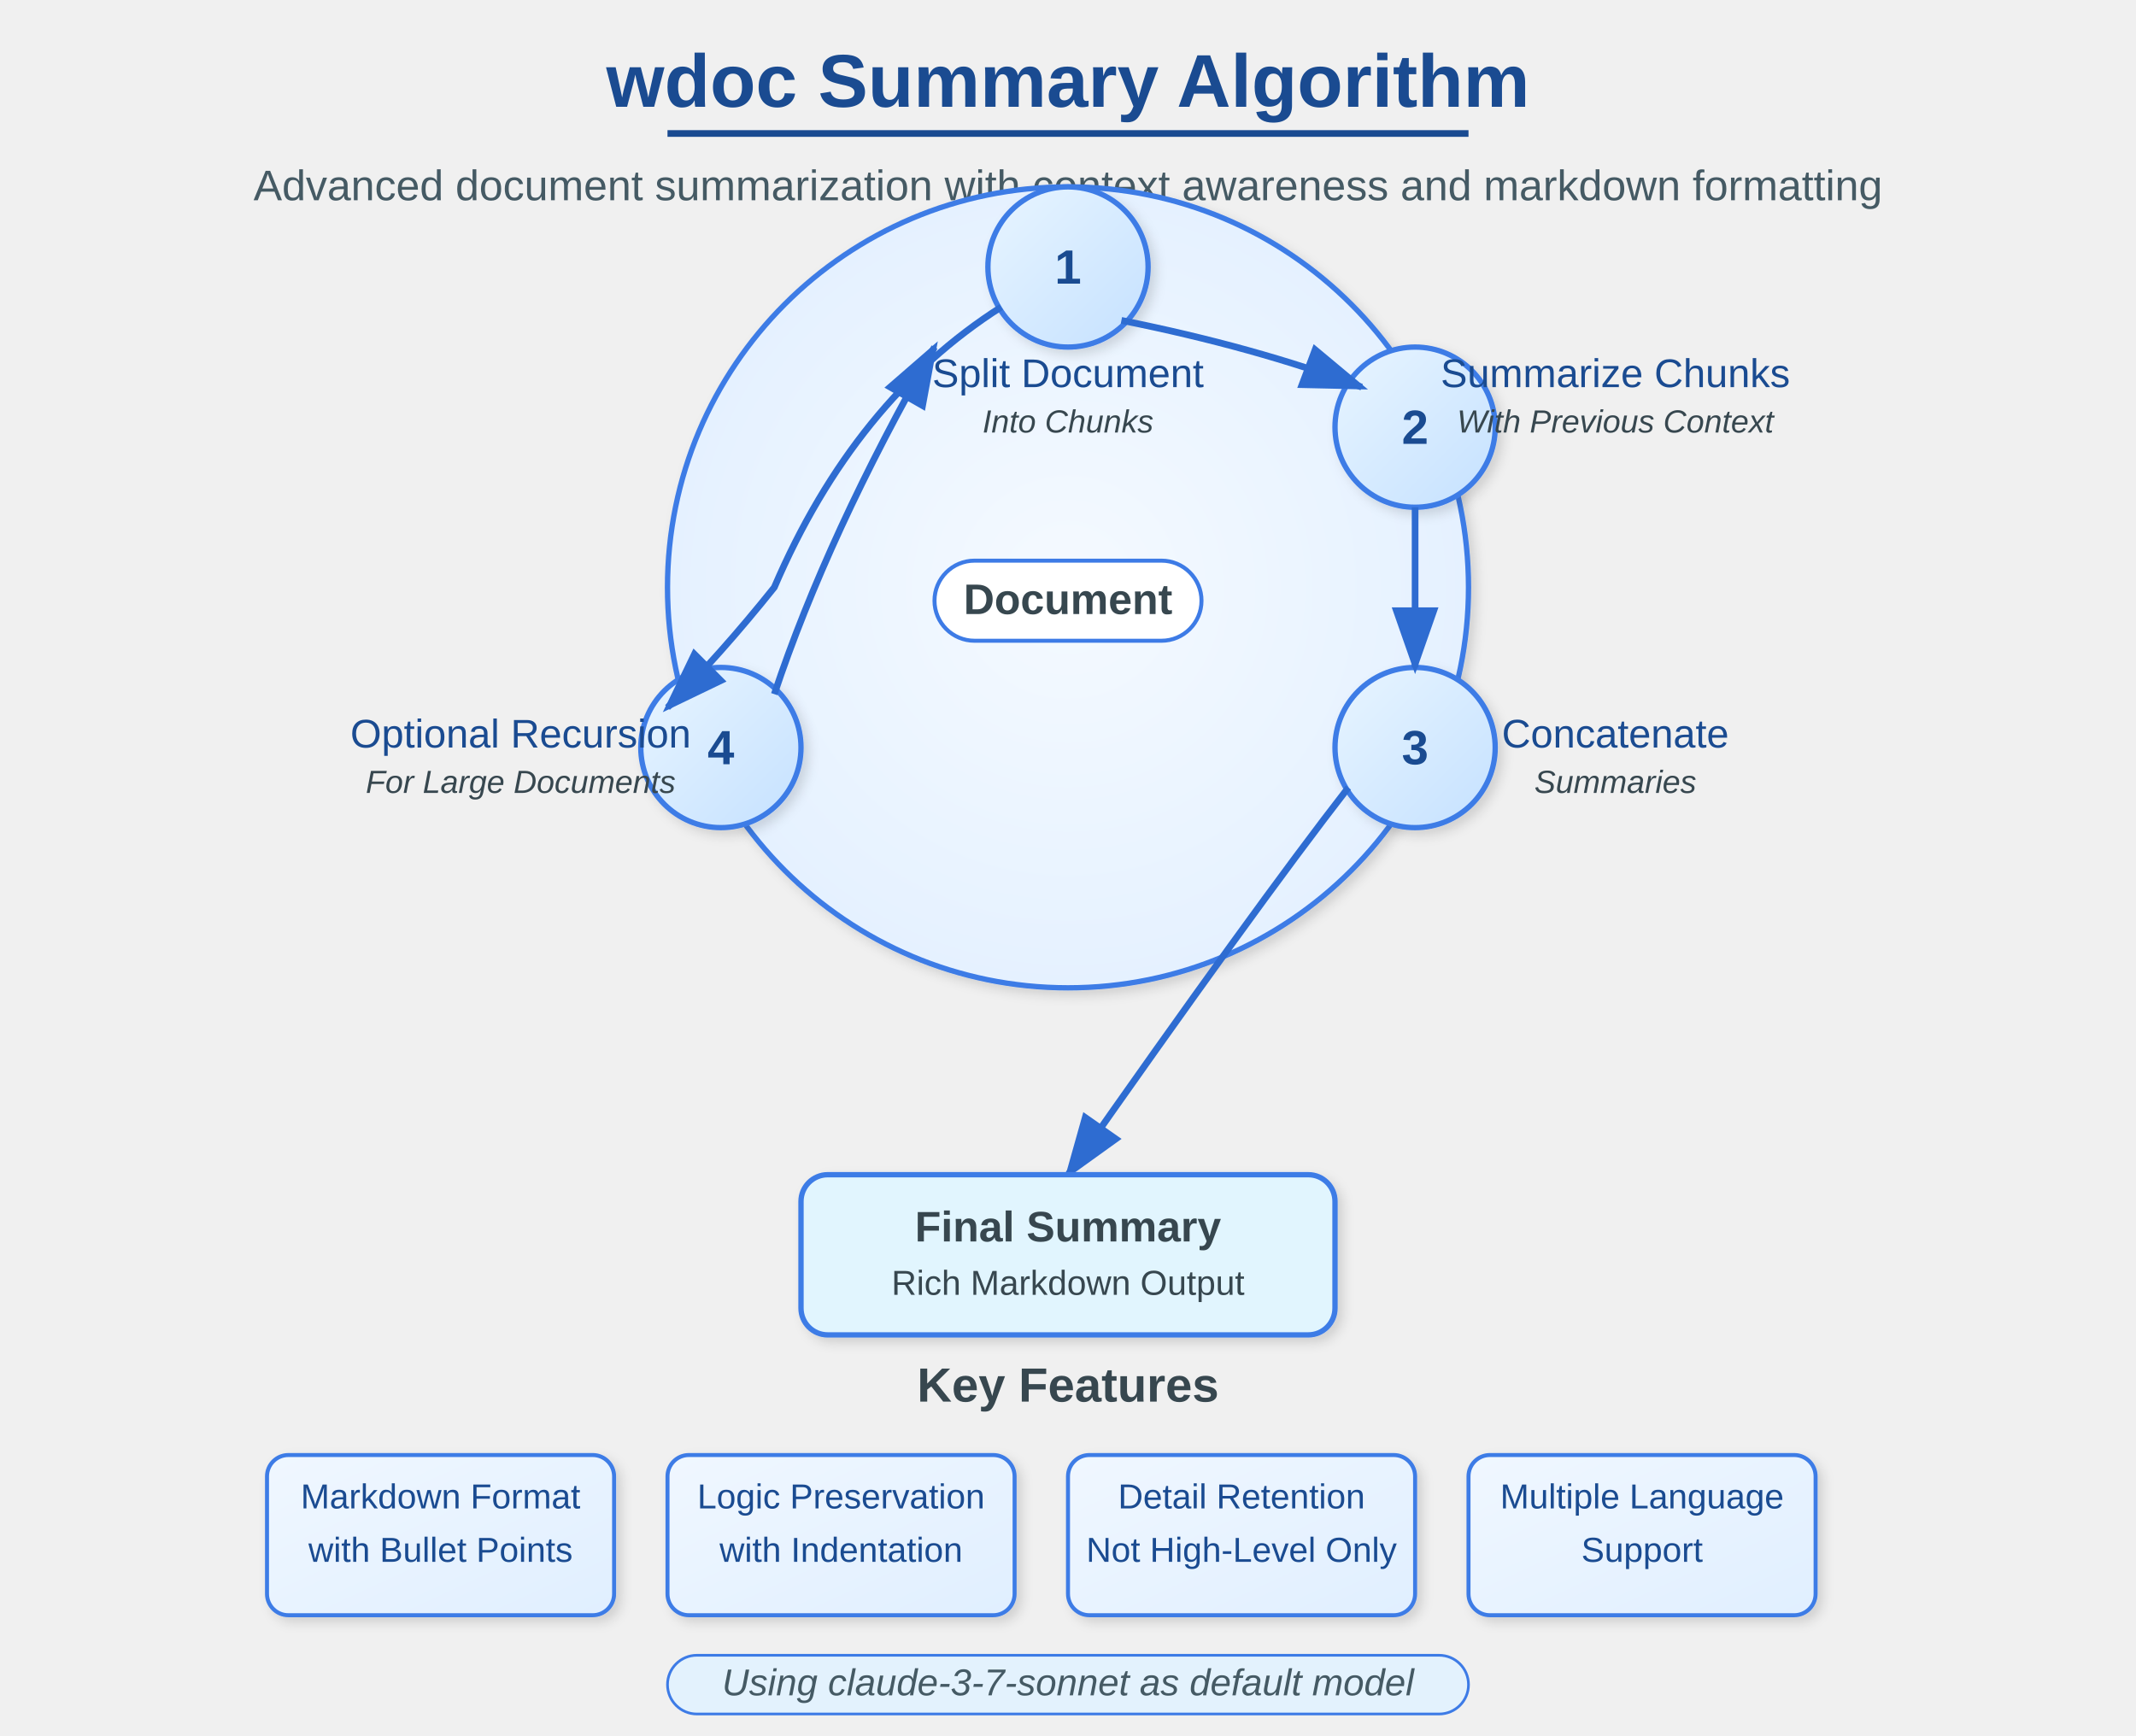
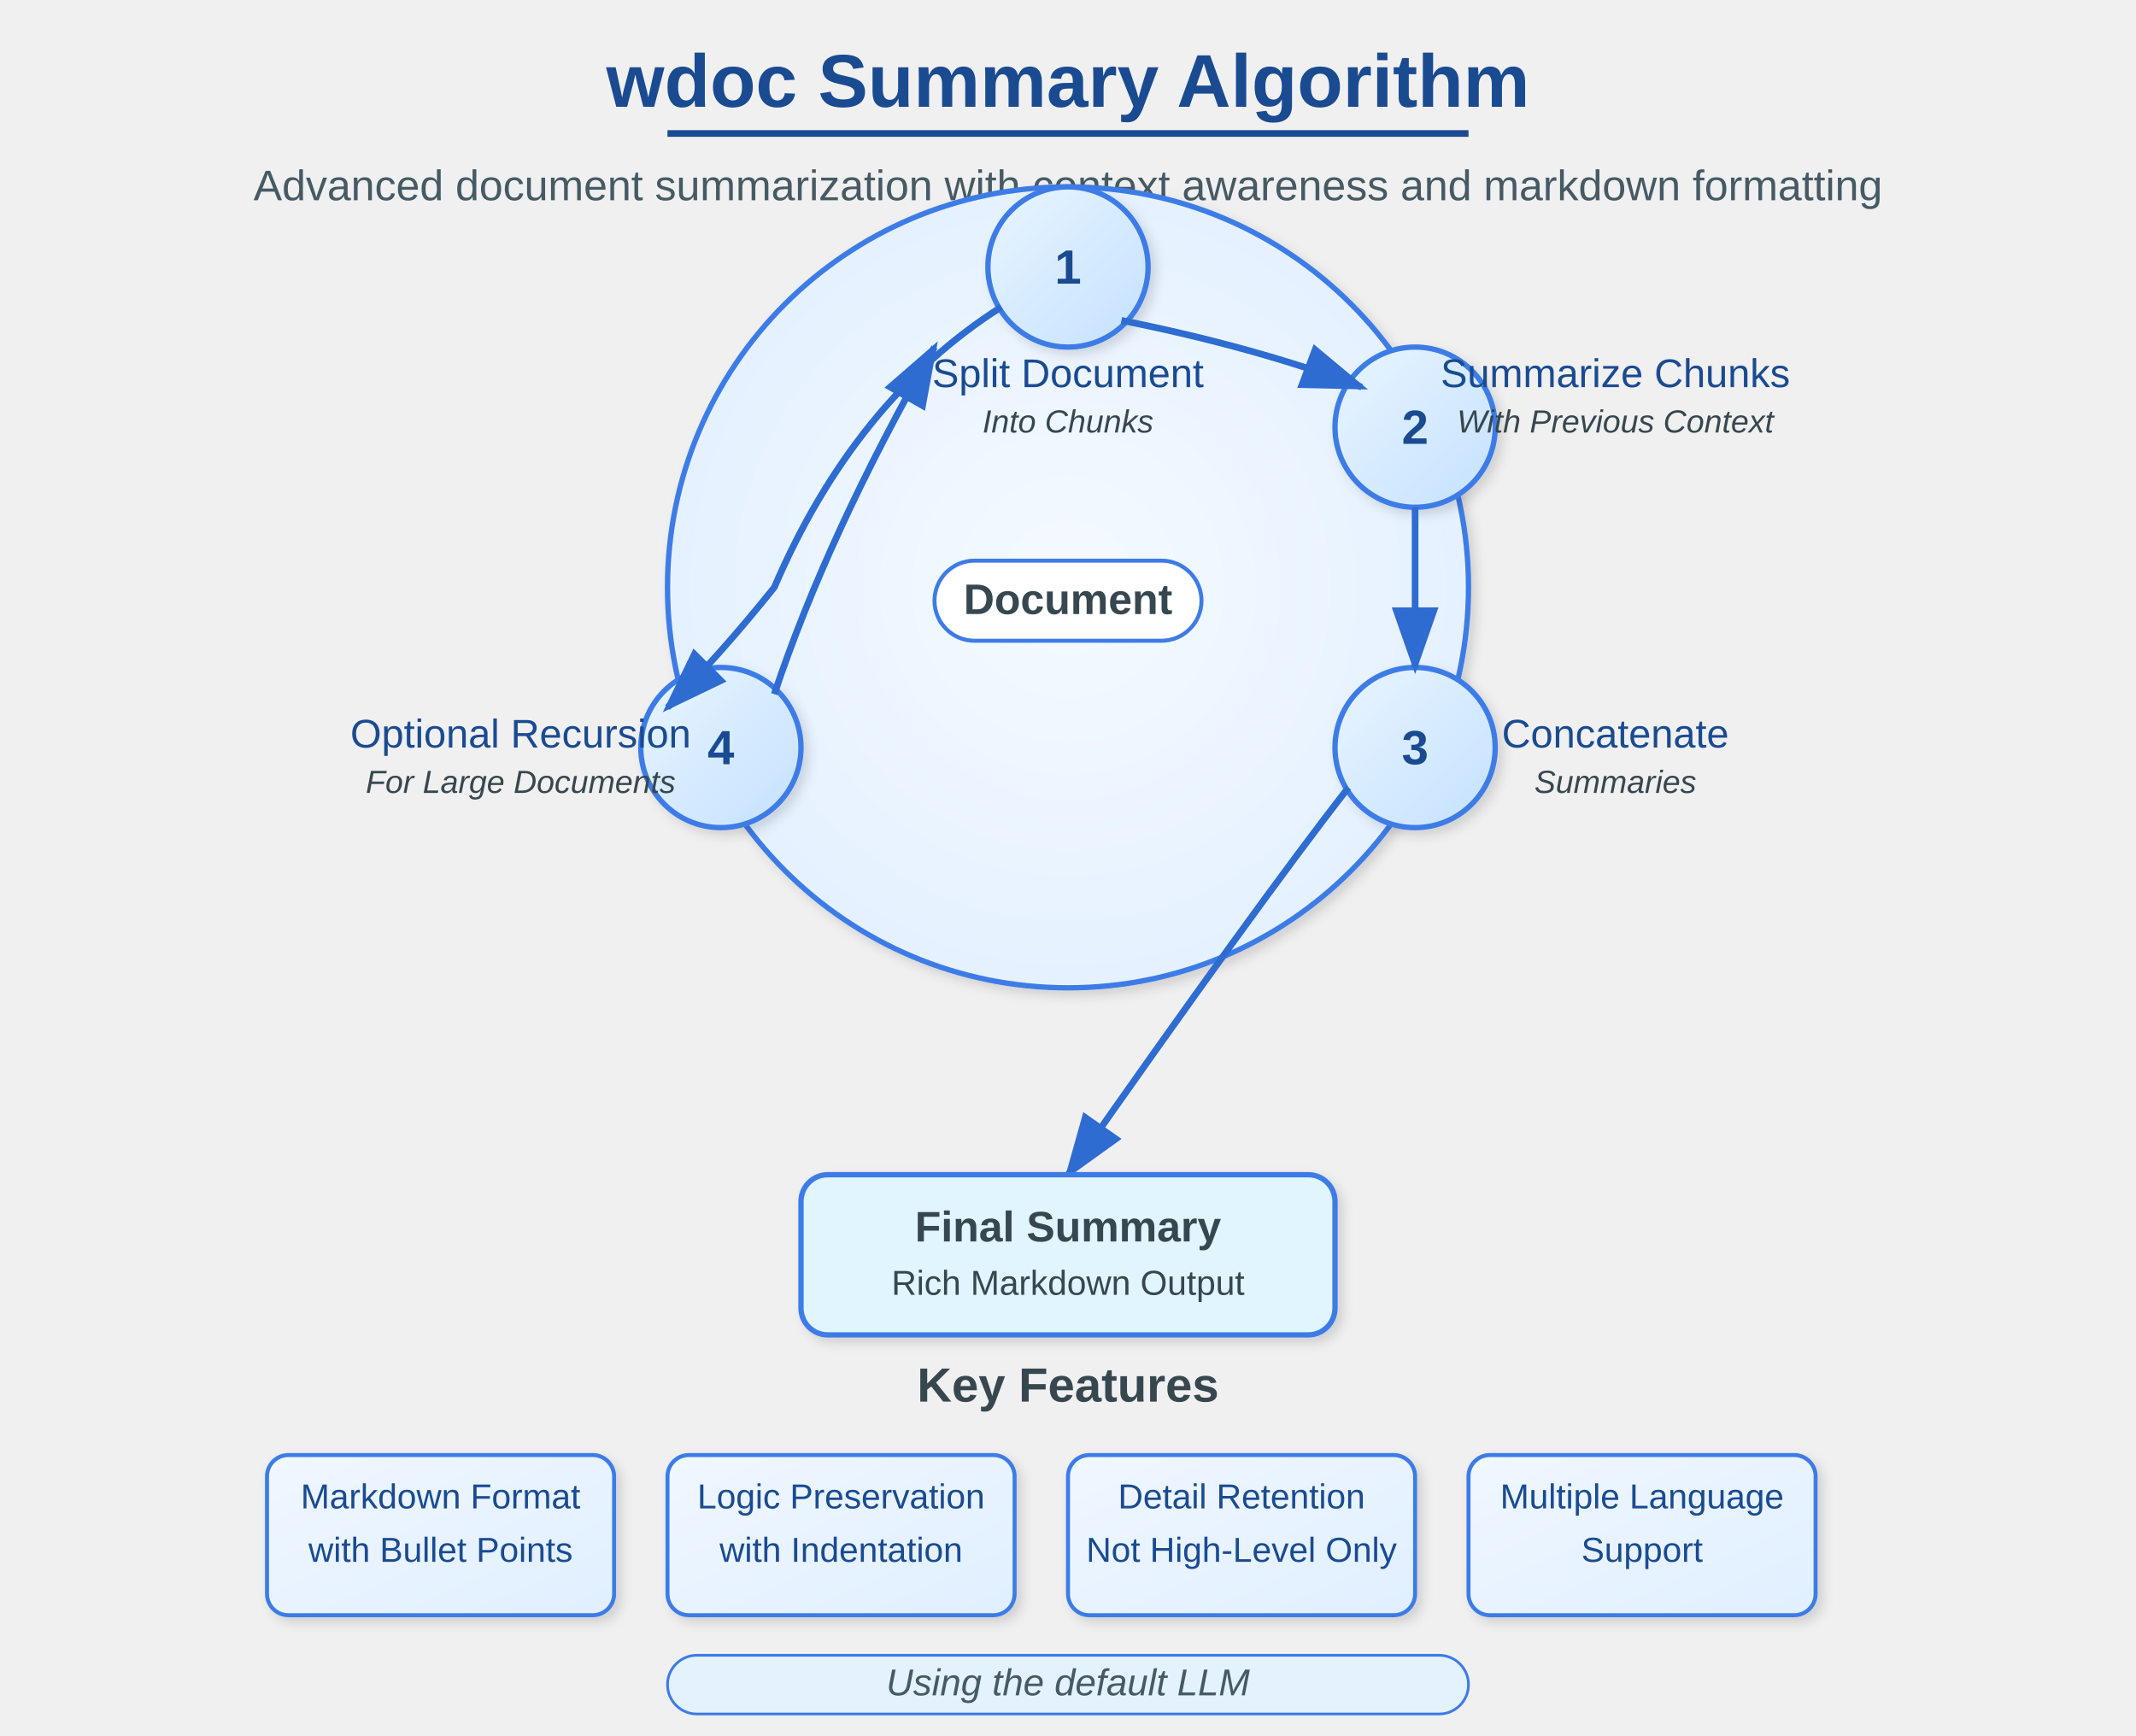
<svg xmlns="http://www.w3.org/2000/svg" width="800" height="650" viewBox="0 0 800 650">
  <defs>
    <linearGradient id="stepGradient" x1="0%" y1="0%" x2="100%" y2="100%">
      <stop offset="0%" stop-color="#e8f5ff" />
      <stop offset="100%" stop-color="#c5e1ff" />
    </linearGradient>
    <linearGradient id="featureGradient" x1="0%" y1="0%" x2="100%" y2="100%">
      <stop offset="0%" stop-color="#f0f7ff" />
      <stop offset="100%" stop-color="#e0efff" />
    </linearGradient>
    <radialGradient id="cycleGradient" cx="50%" cy="50%" r="50%" fx="50%" fy="50%">
      <stop offset="0%" stop-color="#f5faff" />
      <stop offset="100%" stop-color="#e5f1ff" />
    </radialGradient>
    <filter id="dropShadow" filterUnits="userSpaceOnUse" width="200%" height="200%">
      <feDropShadow dx="2" dy="2" stdDeviation="2" flood-color="#00000022" />
    </filter>
    <marker id="processArrow" markerWidth="10" markerHeight="7" refX="9" refY="3.5" orient="auto">
      <polygon points="0 0, 10 3.5, 0 7" fill="#2e6cd1" />
    </marker>
    <marker id="contextArrow" markerWidth="10" markerHeight="7" refX="9" refY="3.5" orient="auto">
      <polygon points="0 0, 10 3.5, 0 7" fill="#0091ea" />
    </marker>
  </defs>
  <style>
    /* Base styling */
    text {
      font-family: 'Segoe UI', Arial, sans-serif;
      fill: #37474f;
    }
    
    /* Common elements */
    .step-circle {
      fill: url(#stepGradient);
      stroke: #3d7be6;
      stroke-width: 2;
      filter: url(#dropShadow);
      r: 30;
    }
    
    .step-number {
      font-size: 18px;
      font-weight: bold;
      fill: #1a4b91;
      text-anchor: middle;
      dominant-baseline: central;
    }
    
    .step-label {
      font-size: 15px;
      font-weight: 500;
      text-anchor: middle;
      fill: #1a4b91;
    }
    
    .step-sublabel {
      font-size: 12px;
      font-style: italic;
      text-anchor: middle;
      fill: #37474f;
    }
    
    /* Arrow styles */
    .process-arrow {
      stroke: #2e6cd1;
      stroke-width: 2.5;
      fill: none;
      marker-end: url(#processArrow);
    }
    
    .context-arrow {
      stroke: #0091ea;
      stroke-width: 2;
      fill: none;
      stroke-dasharray: 5,3;
      marker-end: url(#contextArrow);
    }
    
    /* Feature boxes */
    .feature-box {
      fill: url(#featureGradient);
      stroke: #3d7be6;
      stroke-width: 1.5;
      rx: 8;
      ry: 8;
      filter: url(#dropShadow);
    }
    
    .feature-text {
      font-size: 13px;
      fill: #1a4b91;
      text-anchor: middle;
      font-weight: 500;
    }
    
    /* Title styling */
    .title-text {
      font-size: 28px;
      font-weight: bold;
      fill: #1a4b91;
      text-anchor: middle;
    }
    
    .subtitle-text {
      font-size: 16px;
      fill: #455a64;
      text-anchor: middle;
    }
    
    .note-text {
      font-size: 14px;
      font-style: italic;
      fill: #455a64;
      text-anchor: middle;
    }
  </style>
  <text x="400" y="40" class="title-text">wdoc Summary Algorithm</text>
  <line x1="250" y1="50" x2="550" y2="50" stroke="#1a4b91" stroke-width="2.5" />
  <text x="400" y="75" class="subtitle-text">Advanced document summarization with context awareness and markdown formatting</text>
  <circle cx="400" cy="220" r="150" fill="url(#cycleGradient)" stroke="#3d7be6" stroke-width="2" filter="url(#dropShadow)" />
  <rect x="350" y="210" width="100" height="30" rx="15" ry="15" fill="white" stroke="#3d7be6" stroke-width="1.5" />
  <text x="400" y="230" font-weight="bold" font-size="16" text-anchor="middle" fill="#1a4b91">Document</text>
  <circle cx="400" cy="100" class="step-circle" />
  <text x="400" y="100" class="step-number">1</text>
  <text x="400" y="145" class="step-label">Split Document</text>
  <text x="400" y="162" class="step-sublabel">Into Chunks</text>
  <circle cx="530" cy="160" class="step-circle" />
  <text x="530" y="160" class="step-number">2</text>
  <text x="605" y="145" class="step-label">Summarize Chunks</text>
  <text x="605" y="162" class="step-sublabel">With Previous Context</text>
  <circle cx="530" cy="280" class="step-circle" />
  <text x="530" y="280" class="step-number">3</text>
  <text x="605" y="280" class="step-label">Concatenate</text>
  <text x="605" y="297" class="step-sublabel">Summaries</text>
  <circle cx="270" cy="280" class="step-circle" />
  <text x="270" y="280" class="step-number">4</text>
  <text x="195" y="280" class="step-label">Optional Recursion</text>
  <text x="195" y="297" class="step-sublabel">For Large Documents</text>
  <path d="M420,120 Q470,130 510,145" class="process-arrow" />
  <path d="M530,190 L530,250" class="process-arrow" />
  <path d="M505,295 Q470,340 400,440" class="process-arrow" />
  <path d="M375,115 Q320,150 290,220 Q270,245 250,265" class="process-arrow" />
  <rect x="300" y="440" width="200" height="60" rx="10" ry="10" fill="#e1f5fe" stroke="#3d7be6" stroke-width="2" filter="url(#dropShadow)" />
  <text x="400" y="465" font-size="16" font-weight="bold" text-anchor="middle" fill="#1a4b91">Final Summary</text>
  <text x="400" y="485" font-size="13" text-anchor="middle" fill="#455a64">Rich Markdown Output</text>
  <path d="M290,260 Q310,200 350,130" class="process-arrow" />
  <text x="400" y="525" font-size="18" font-weight="bold" text-anchor="middle" fill="#1a4b91">Key Features</text>
  <rect x="100" y="545" width="130" height="60" class="feature-box" />
  <text x="165" y="565" class="feature-text">Markdown Format</text>
  <text x="165" y="585" class="feature-text">with Bullet Points</text>
  <rect x="250" y="545" width="130" height="60" class="feature-box" />
  <text x="315" y="565" class="feature-text">Logic Preservation</text>
  <text x="315" y="585" class="feature-text">with Indentation</text>
  <rect x="400" y="545" width="130" height="60" class="feature-box" />
  <text x="465" y="565" class="feature-text">Detail Retention</text>
  <text x="465" y="585" class="feature-text">Not High-Level Only</text>
  <rect x="550" y="545" width="130" height="60" class="feature-box" />
  <text x="615" y="565" class="feature-text">Multiple Language</text>
  <text x="615" y="585" class="feature-text">Support</text>
  <rect x="250" y="620" width="300" height="22" rx="11" ry="11" fill="#e3f2fd" stroke="#3d7be6" stroke-width="1" />
-   <text x="400" y="635" class="note-text">Using claude-3-7-sonnet as default model</text>
+   <text x="400" y="635" class="note-text">Using the default LLM</text>
</svg>
